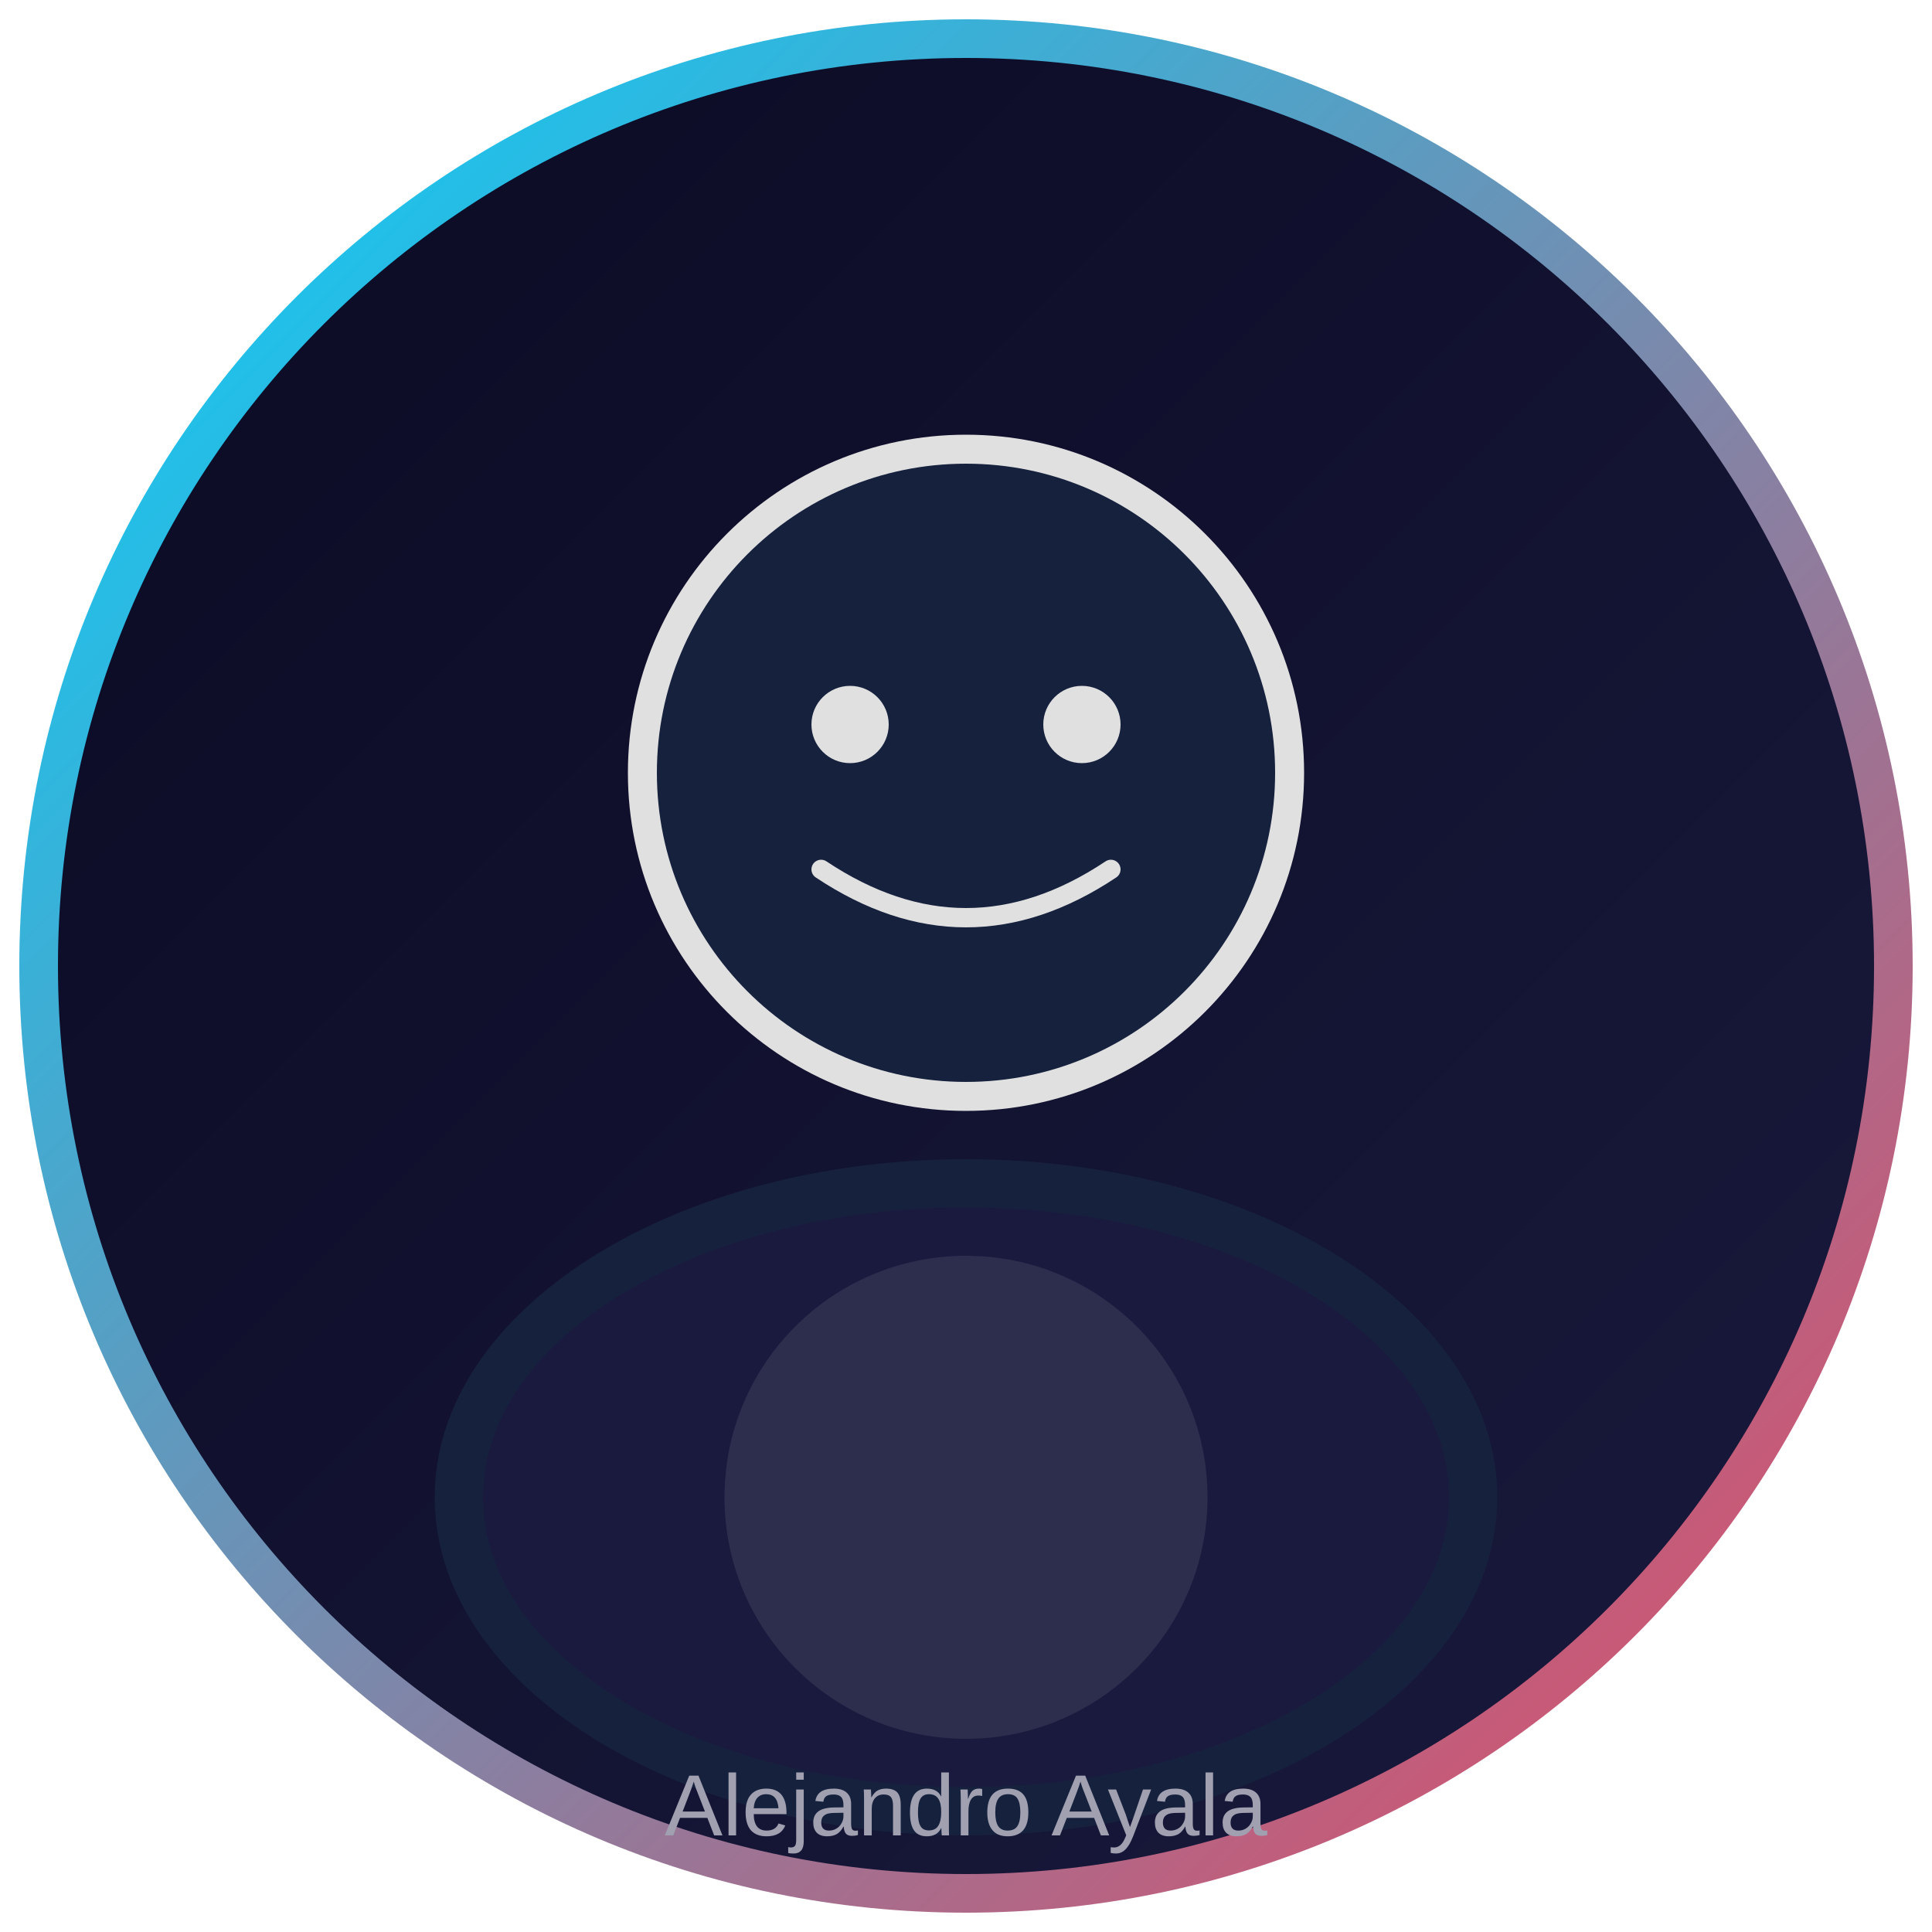
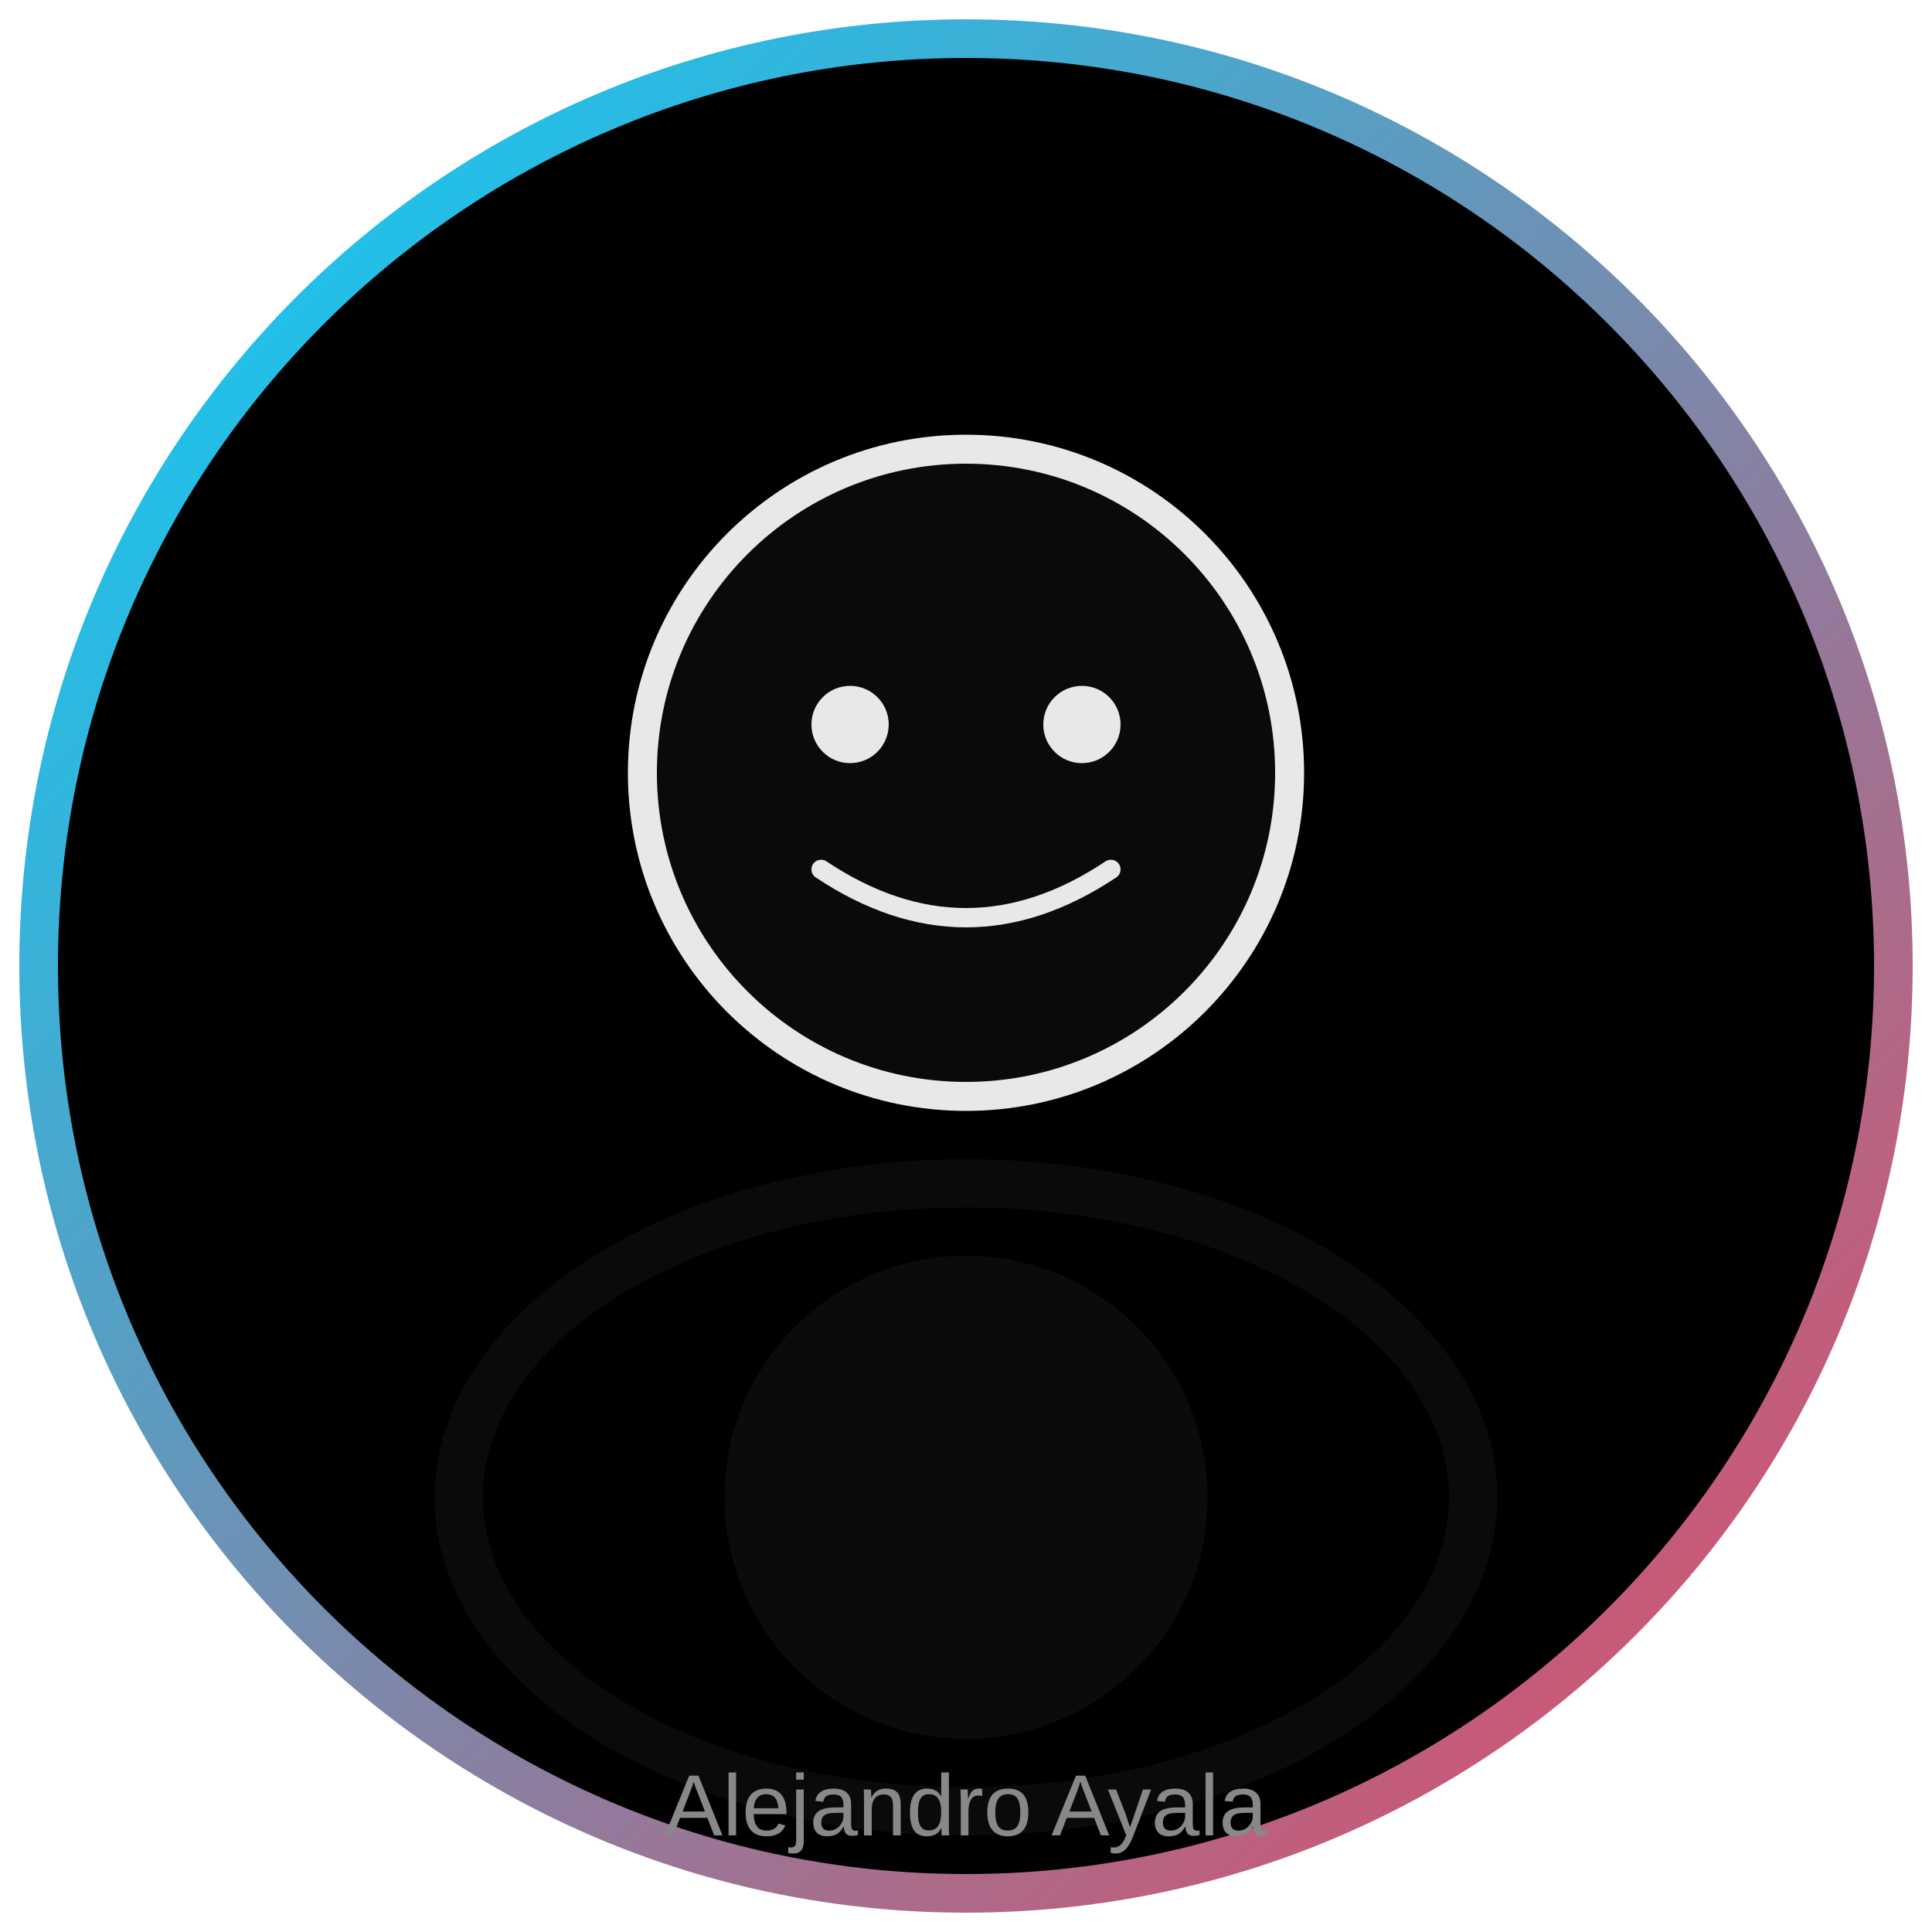
<svg xmlns="http://www.w3.org/2000/svg" viewBox="0 0 200 200" width="200" height="200">
  <defs>
-     <linearGradient id="bgGrad" x1="0%" y1="0%" x2="100%" y2="100%">
-       <stop offset="0%" stop-color="#0a0a23" />
-       <stop offset="100%" stop-color="#1a1a3e" />
-     </linearGradient>
    <linearGradient id="accentGrad" x1="0%" y1="0%" x2="100%" y2="100%">
      <stop offset="0%" stop-color="#00d4ff" />
      <stop offset="100%" stop-color="#e94560" />
    </linearGradient>
  </defs>
-   <circle cx="100" cy="100" r="96" fill="url(#bgGrad)" stroke="url(#accentGrad)" stroke-width="4" />
-   <circle cx="100" cy="80" r="35" fill="#e0e0e0" />
-   <circle cx="100" cy="80" r="32" fill="#16213e" />
-   <circle cx="88" cy="75" r="4" fill="#e0e0e0" />
-   <circle cx="112" cy="75" r="4" fill="#e0e0e0" />
-   <path d="M 85 90 Q 100 100 115 90" stroke="#e0e0e0" stroke-width="2" fill="none" stroke-linecap="round" />
-   <ellipse cx="100" cy="155" rx="55" ry="35" fill="#16213e" />
-   <ellipse cx="100" cy="155" rx="50" ry="30" fill="#1a1a3e" />
-   <circle cx="100" cy="155" r="25" fill="#e0e0e0" opacity="0.1" />
-   <text x="100" y="190" text-anchor="middle" font-family="Arial, sans-serif" font-size="9" fill="#a0a0b0">Alejandro Ayala</text>
+   <circle cx="100" cy="100" r="96" fill="#000000" stroke="url(#accentGrad)" stroke-width="4" />
+   <circle cx="100" cy="80" r="35" fill="#e8e8e8" />
+   <circle cx="100" cy="80" r="32" fill="#0a0a0a" />
+   <circle cx="88" cy="75" r="4" fill="#e8e8e8" />
+   <circle cx="112" cy="75" r="4" fill="#e8e8e8" />
+   <path d="M 85 90 Q 100 100 115 90" stroke="#e8e8e8" stroke-width="2" fill="none" stroke-linecap="round" />
+   <ellipse cx="100" cy="155" rx="55" ry="35" fill="#0a0a0a" />
+   <ellipse cx="100" cy="155" rx="50" ry="30" fill="#000000" />
+   <circle cx="100" cy="155" r="25" fill="#e8e8e8" opacity="0.05" />
+   <text x="100" y="190" text-anchor="middle" font-family="Arial, sans-serif" font-size="9" fill="#888888">Alejandro Ayala</text>
</svg>
